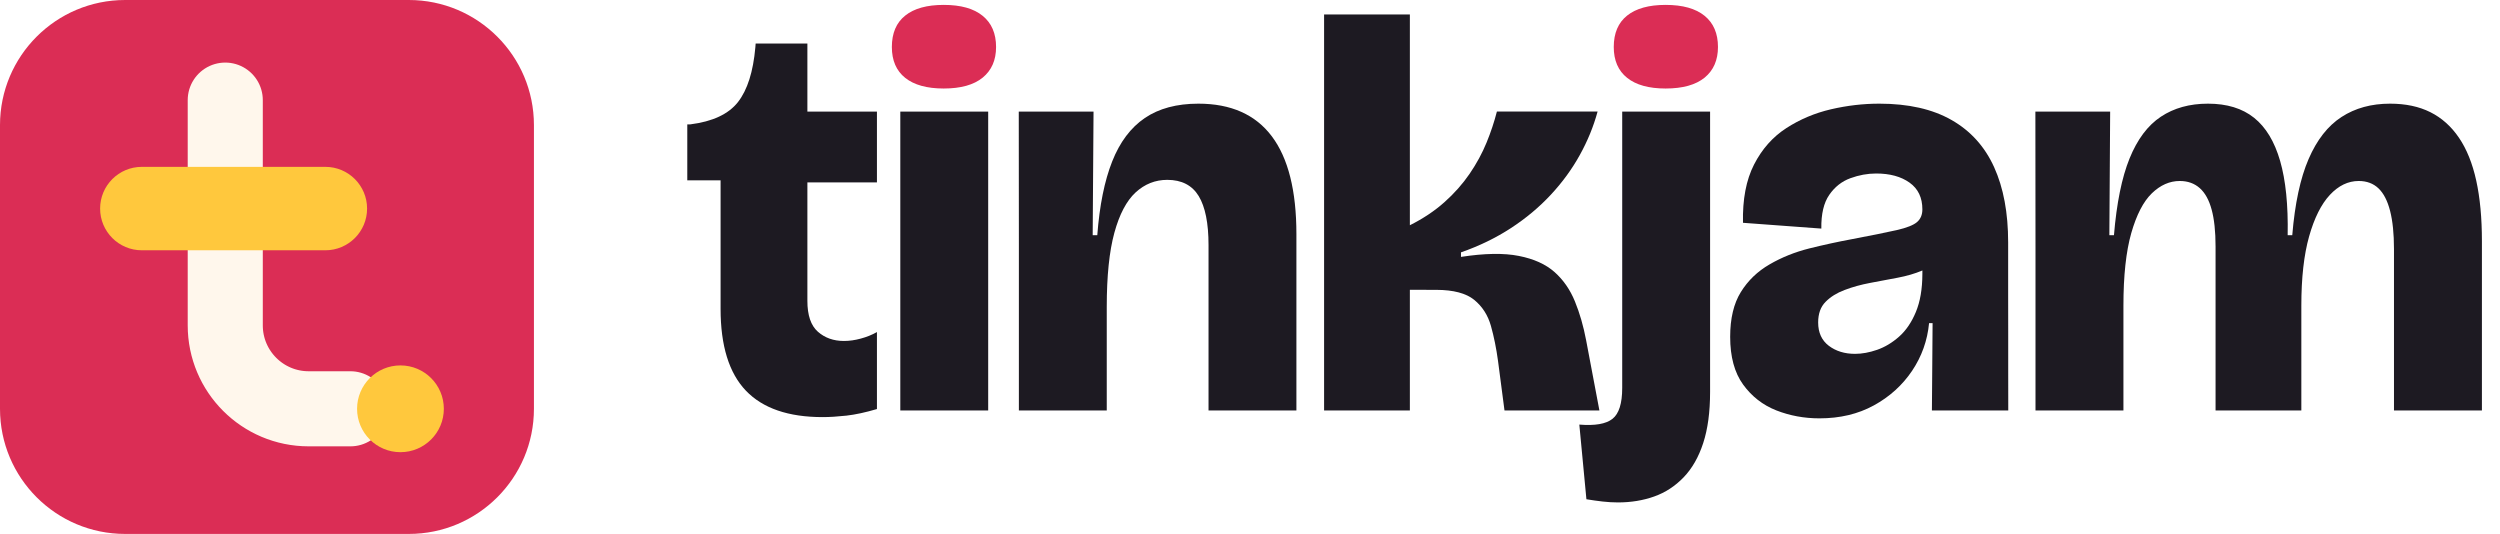
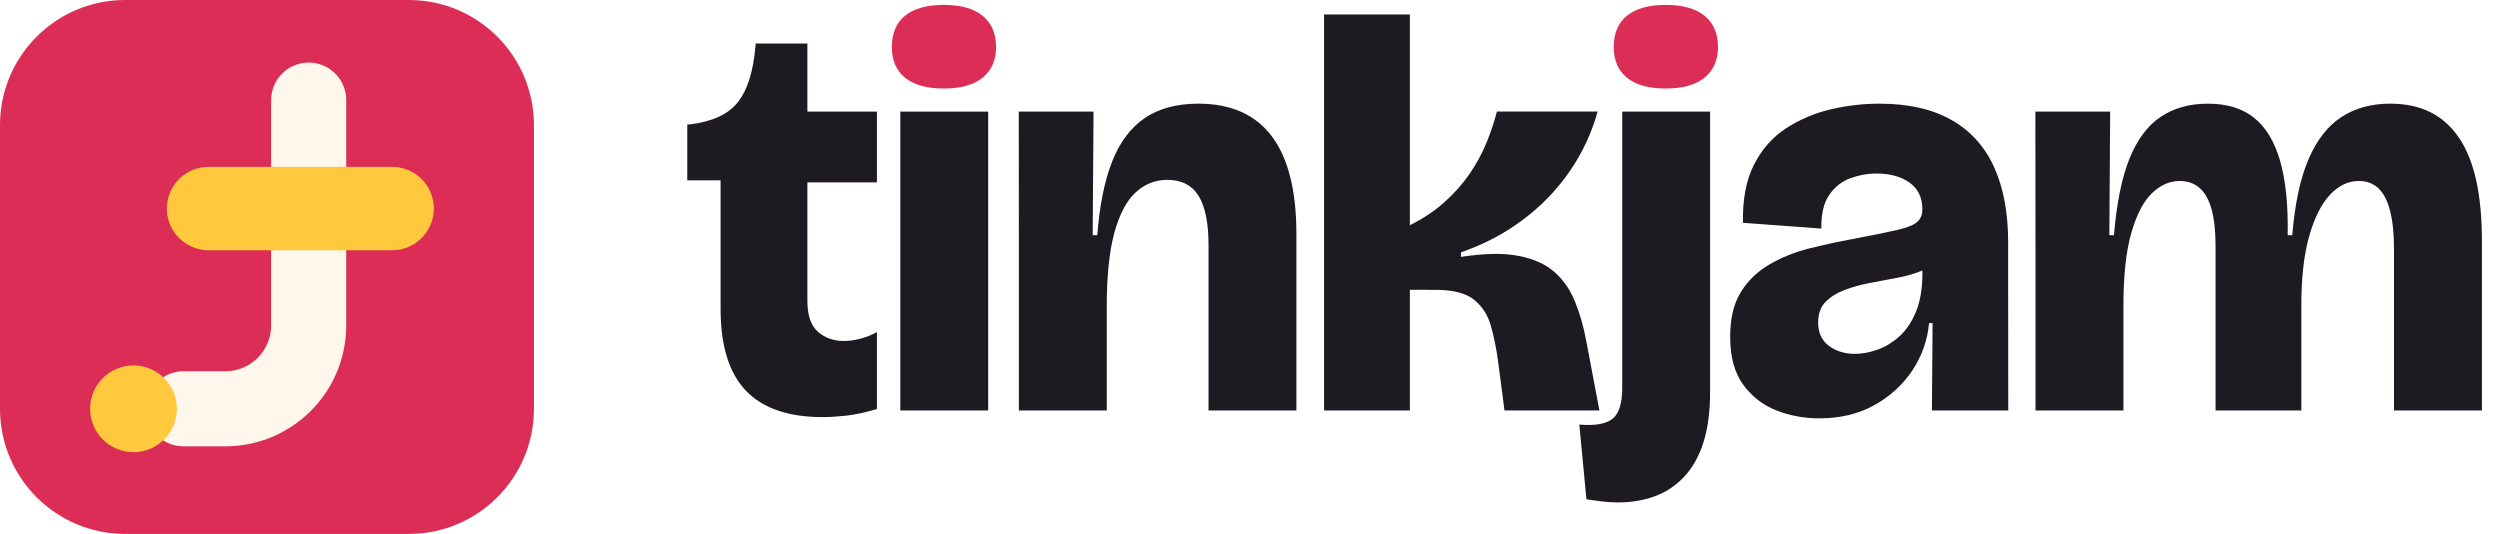
<svg xmlns="http://www.w3.org/2000/svg" viewBox="0 0 149.83 32" role="img" aria-label="Tinkjam">
  <style>.ink{fill:#1D1A22}.tittle{fill:#DB2D55}@media (prefers-color-scheme:dark){.ink{fill:#F6F0E8}}</style>
  <g transform="scale(0.5)">
    <rect width="64" height="64" rx="15" fill="#DB2D55" />
-     <path d="M27 12v27a10 10 0 0 0 10 10h5" fill="none" stroke="#FFF7EC" stroke-width="9" stroke-linecap="round" />
-     <rect x="12" y="20" width="32" height="10" rx="5" fill="#FFC83D" />
-     <circle cx="48" cy="49" r="5.2" fill="#FFC83D" />
+     <path d="M37 12v27a10 10 0 0 1-10 10h-5" fill="none" stroke="#FFF7EC" stroke-width="9" stroke-linecap="round" />
+     <rect x="20" y="20" width="32" height="10" rx="5" fill="#FFC83D" />
+     <circle cx="16" cy="49" r="5.2" fill="#FFC83D" />
  </g>
  <g transform="translate(41 24.6) scale(0.34)">
    <path class="ink" d="M24.42 1.17Q15.35 1.17 10.89 -3.49Q6.43 -8.16 6.43 -17.92V-40.57H0.56V-50.43H1.09Q7.01 -51.18 9.5 -54.37Q11.99 -57.56 12.56 -64.02L12.61 -64.68H21.73V-52.68H33.99V-40.2H21.73V-19.32Q21.73 -15.51 23.58 -13.88Q25.43 -12.25 28.17 -12.25Q29.61 -12.25 31.14 -12.67Q32.68 -13.08 33.99 -13.82V-0.25Q30.98 0.64 28.62 0.91Q26.25 1.17 24.42 1.17Z" />
    <path class="ink" d="M38.11 0V-52.68H53.6V0Z" />
    <path class="tittle" d="M45.76 -56.75Q41.33 -56.75 38.97 -58.63Q36.62 -60.51 36.62 -64.07Q36.62 -67.73 38.98 -69.61Q41.33 -71.49 45.76 -71.49Q50.28 -71.49 52.63 -69.56Q54.99 -67.64 54.99 -64.07Q54.99 -60.6 52.63 -58.67Q50.28 -56.75 45.76 -56.75Z" />
    <path class="ink" d="M59.01 0V-29.36L58.99 -52.68H72.17L72.02 -30.89H72.83Q73.43 -38.78 75.46 -43.9Q77.48 -49.01 81.21 -51.55Q84.94 -54.08 90.65 -54.08Q99.27 -54.08 103.6 -48.32Q107.93 -42.56 107.93 -31.08V0H92.44V-29.16Q92.44 -34.93 90.71 -37.79Q88.97 -40.65 85.17 -40.65Q81.99 -40.65 79.58 -38.43Q77.18 -36.21 75.84 -31.32Q74.5 -26.42 74.5 -18.27V0Z" />
    <path class="ink" d="M112.81 0V-69.8H127.93V-32.65Q131.43 -34.4 134.03 -36.72Q136.63 -39.04 138.47 -41.73Q140.31 -44.43 141.45 -47.22Q142.59 -50.01 143.27 -52.69H161.02Q159.95 -48.75 157.88 -45.02Q155.81 -41.28 152.77 -38.02Q149.73 -34.75 145.75 -32.15Q141.76 -29.55 136.94 -27.87V-27.07Q143.16 -28.03 147.14 -27.24Q151.11 -26.46 153.44 -24.39Q155.76 -22.32 157.02 -19.23Q158.29 -16.13 159 -12.37L161.34 0H144.61L143.47 -8.72Q143.02 -12.05 142.22 -14.9Q141.42 -17.74 139.27 -19.5Q137.11 -21.25 132.6 -21.26L127.93 -21.27V0Z" />
    <path class="ink" d="M164.6 16.21Q163.28 16.21 161.89 16.05Q160.5 15.89 159.05 15.65L157.8 2.49Q161.93 2.83 163.64 1.48Q165.36 0.13 165.36 -3.97V-52.68H180.85V-3.27Q180.85 2.03 179.64 5.74Q178.43 9.45 176.19 11.78Q173.95 14.11 171.01 15.16Q168.07 16.21 164.6 16.21Z" />
    <path class="tittle" d="M173.01 -56.75Q168.58 -56.75 166.23 -58.63Q163.87 -60.51 163.87 -64.07Q163.87 -67.73 166.23 -69.61Q168.59 -71.49 173.01 -71.49Q177.53 -71.49 179.89 -69.56Q182.24 -67.64 182.24 -64.07Q182.24 -60.6 179.89 -58.67Q177.53 -56.75 173.01 -56.75Z" />
    <path class="ink" d="M200.12 1.39Q196.11 1.39 192.53 -0.01Q188.95 -1.42 186.67 -4.57Q184.39 -7.71 184.39 -12.98Q184.39 -17.84 186.27 -20.87Q188.15 -23.91 191.34 -25.75Q194.52 -27.6 198.33 -28.56Q202.15 -29.51 205.92 -30.21Q211.17 -31.21 213.78 -31.8Q216.39 -32.4 217.33 -33.21Q218.27 -34.02 218.27 -35.45Q218.27 -38.55 216.01 -40.16Q213.75 -41.77 210.12 -41.77Q207.85 -41.77 205.58 -40.94Q203.31 -40.11 201.86 -38.01Q200.4 -35.91 200.46 -32.06L186.65 -33.08Q186.51 -39.27 188.6 -43.35Q190.69 -47.44 194.29 -49.77Q197.88 -52.09 202.16 -53.09Q206.43 -54.08 210.67 -54.08Q218.37 -54.08 223.41 -51.2Q228.45 -48.33 230.92 -42.88Q233.39 -37.43 233.39 -29.63V-20.19Q233.39 -16.84 233.4 -13.44Q233.4 -10.05 233.4 -6.7Q233.41 -3.35 233.41 0H219.95Q219.99 -3.69 220.01 -7.46Q220.04 -11.22 220.07 -15.39H219.45Q219.01 -10.79 216.45 -6.98Q213.88 -3.17 209.71 -0.89Q205.55 1.39 200.12 1.39ZM206.4 -9.98Q208.24 -9.98 210.29 -10.69Q212.35 -11.41 214.16 -13.01Q215.98 -14.61 217.12 -17.35Q218.26 -20.09 218.27 -24.05L218.28 -26.43L220.97 -26.79Q220.14 -25.46 218.23 -24.66Q216.31 -23.85 213.92 -23.4Q211.53 -22.95 209.09 -22.49Q206.65 -22.03 204.57 -21.24Q202.49 -20.46 201.2 -19.14Q199.9 -17.83 199.9 -15.51Q199.9 -12.83 201.78 -11.4Q203.66 -9.98 206.4 -9.98Z" />
    <path class="ink" d="M238.21 0V-28.67L238.19 -52.68H251.37L251.23 -30.89H252.04Q252.74 -39.35 254.79 -44.42Q256.85 -49.49 260.31 -51.78Q263.77 -54.08 268.61 -54.08Q273.63 -54.08 276.74 -51.59Q279.85 -49.11 281.33 -43.99Q282.81 -38.87 282.66 -30.89H283.47Q284.16 -39.25 286.35 -44.32Q288.54 -49.39 292.15 -51.73Q295.76 -54.08 300.71 -54.08Q304.81 -54.08 307.81 -52.58Q310.81 -51.08 312.85 -48.08Q314.9 -45.07 315.9 -40.52Q316.9 -35.97 316.9 -29.86V0H301.4V-28.47Q301.4 -32.49 300.72 -35.16Q300.04 -37.84 298.67 -39.15Q297.3 -40.45 295.18 -40.45Q292.39 -40.45 290.1 -38Q287.81 -35.54 286.44 -30.68Q285.07 -25.83 285.07 -18.47V0H269.95V-28.89Q269.95 -32.87 269.26 -35.4Q268.58 -37.93 267.17 -39.19Q265.75 -40.45 263.64 -40.45Q260.97 -40.45 258.72 -38.28Q256.48 -36.11 255.09 -31.26Q253.71 -26.4 253.71 -18.47V0Z" />
  </g>
</svg>
